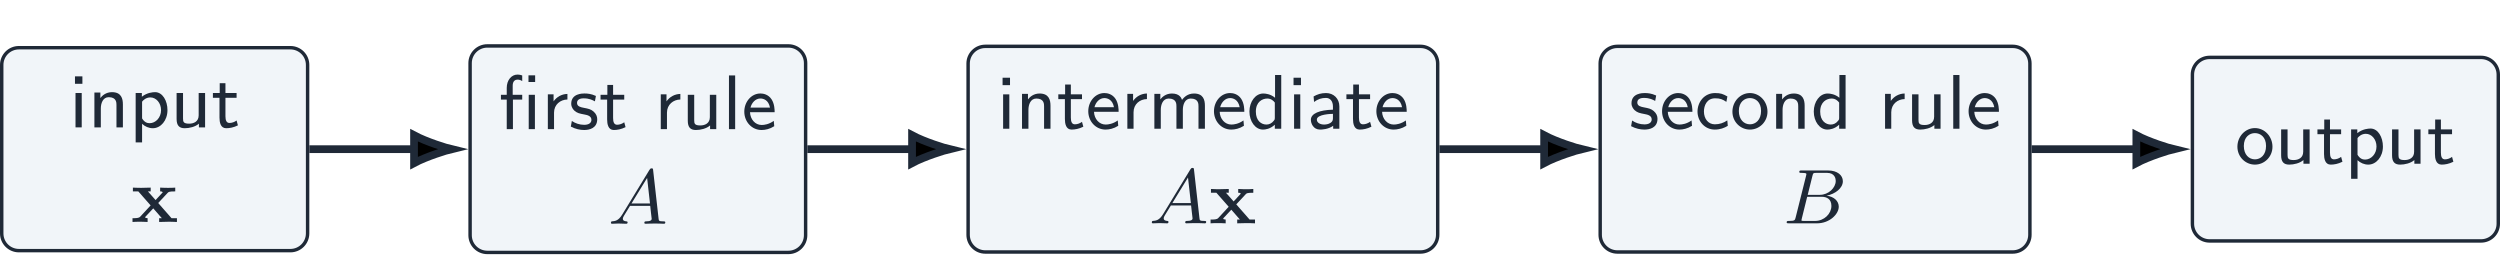
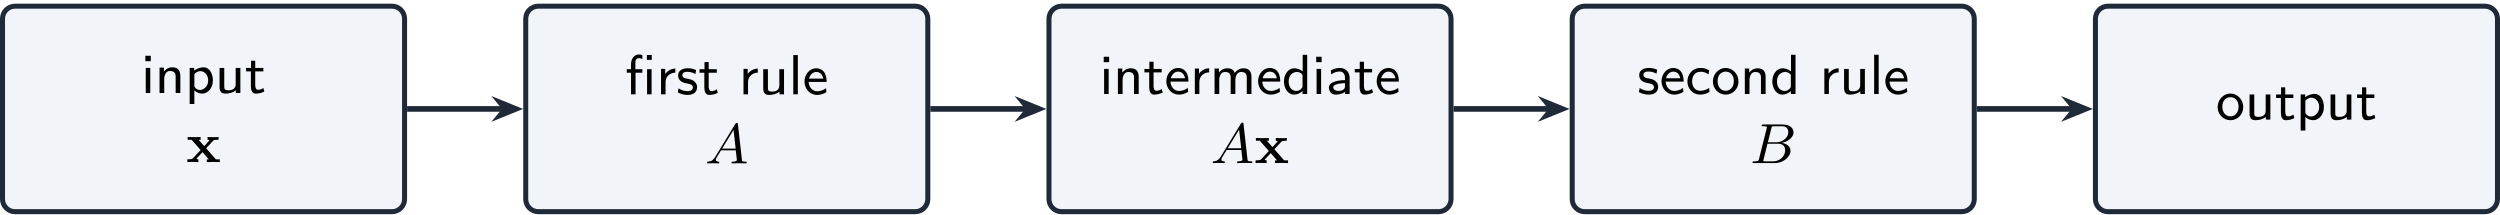
- <svg xmlns="http://www.w3.org/2000/svg" xmlns:xlink="http://www.w3.org/1999/xlink" role="img" aria-labelledby="title desc" version="1.1" width="289.599pt" height="29.44pt" viewBox="-67.019 -72.139 289.599 29.44">
+ <svg xmlns="http://www.w3.org/2000/svg" xmlns:xlink="http://www.w3.org/1999/xlink" role="img" aria-labelledby="title desc" version="1.1" width="396.583pt" height="33.978pt" viewBox="-67.019 -67.601 396.583 33.978">
  <defs>
    <path id="g0-120" d="M3.21-2.197L4.304-3.371C4.402-3.479 4.465-3.542 5.183-3.542V-3.981C4.878-3.954 4.645-3.954 4.349-3.954C4.187-3.954 3.838-3.954 3.434-3.981V-3.542C3.631-3.542 3.676-3.506 3.739-3.443L2.905-2.537L2.017-3.542H2.34V-3.981C1.802-3.963 1.569-3.954 1.264-3.954C1.085-3.954 .735-3.954 .278-3.981V-3.542H.906L2.331-1.919L1.121-.61C.959-.439 .646-.439 .233-.439V0C.538-.027 .771-.027 1.067-.027C1.228-.027 1.578-.027 1.982 0V-.439C1.847-.439 1.695-.475 1.695-.538C1.695-.574 1.748-.628 1.757-.637L2.636-1.578L3.631-.439H3.318V0C3.882-.018 4.089-.027 4.385-.027C4.591-.027 4.923-.027 5.38 0V-.439H4.752L3.21-2.197Z" />
    <path id="g1-65" d="M1.632-1.049C1.193-.332 .798-.305 .439-.278C.377-.269 .332-.197 .332-.117C.332-.063 .368 0 .457 0C.628 0 1.049-.027 1.219-.027C1.417-.027 1.901 0 2.098 0C2.152 0 2.268 0 2.268-.161C2.268-.269 2.161-.278 2.134-.278C2.053-.287 1.713-.305 1.713-.574C1.713-.699 1.811-.87 1.838-.915L2.546-2.071H4.887C4.914-1.865 4.94-1.56 4.967-1.336C5.003-.986 5.057-.592 5.057-.565C5.057-.43 4.932-.278 4.411-.278C4.322-.278 4.205-.278 4.205-.117C4.205-.018 4.277 0 4.34 0C4.51 0 4.725-.018 4.905-.018S5.299-.027 5.443-.027C5.738-.027 5.756-.027 5.972-.018C6.115-.009 6.321 0 6.465 0C6.519 0 6.635 0 6.635-.161C6.635-.278 6.536-.278 6.429-.278C5.891-.278 5.882-.341 5.855-.601L5.227-6.178C5.209-6.375 5.2-6.42 5.048-6.42C4.923-6.42 4.869-6.357 4.797-6.241L1.632-1.049ZM2.717-2.349L4.528-5.308L4.86-2.349H2.717Z" />
    <path id="g1-66" d="M1.462-.681C1.381-.359 1.363-.278 .69-.278C.52-.278 .421-.278 .421-.117C.421 0 .511 0 .672 0H3.936C5.389 0 6.456-1.058 6.456-1.928C6.456-2.564 5.927-3.102 5.039-3.201C6.061-3.398 6.931-4.08 6.931-4.878C6.931-5.577 6.285-6.124 5.218-6.124H2.152C1.991-6.124 1.883-6.124 1.883-5.963C1.883-5.846 1.964-5.846 2.152-5.846C2.188-5.846 2.349-5.846 2.493-5.828C2.645-5.81 2.708-5.792 2.708-5.694C2.708-5.649 2.699-5.613 2.672-5.514L1.462-.681ZM2.86-3.3L3.407-5.496C3.488-5.819 3.506-5.846 3.882-5.846H5.093C6.025-5.846 6.106-5.138 6.106-4.914C6.106-4.116 5.272-3.3 4.259-3.3H2.86ZM2.43-.278C2.304-.278 2.286-.278 2.251-.287C2.161-.296 2.134-.305 2.134-.368C2.134-.395 2.134-.412 2.179-.574L2.798-3.075H4.483C5.039-3.075 5.604-2.833 5.604-2.017C5.604-1.13 4.788-.278 3.712-.278H2.43Z" />
    <path id="g2-105" d="M3.067-.233L2.914-.798C2.681-.619 2.367-.511 2.089-.511C1.739-.511 1.623-.825 1.623-1.291V-3.425H2.914V-3.981H1.623V-5.12H.959V-3.981H.17V-3.425H.933V-1.13C.933-.601 1.049 .099 1.704 .099C2.098 .099 2.564 .018 3.067-.233Z" />
    <path id="g2-109" d="M4.026 0V-3.981H3.282V-1.39C3.282-.672 2.717-.43 2.179-.43C1.533-.43 1.47-.637 1.47-1.022V-3.981H.726V-.977C.726-.215 1.031 .099 1.668 .099C2.188 .099 2.887-.054 3.309-.43V0H4.026Z" />
    <path id="g2-125" d="M4.214-5.461V-6.232H3.443V-5.461H4.214ZM4.187 0V-3.981H3.47V0H4.187ZM2.717-3.425V-3.981H1.614V-5.039C1.614-5.613 1.946-5.738 2.161-5.738C2.322-5.738 2.529-5.703 2.717-5.568V-6.223C2.645-6.25 2.421-6.321 2.161-6.321C1.479-6.321 .924-5.685 .924-4.779V-3.981H.251V-3.425H.924V0H1.641V-3.425H2.717Z" />
    <path id="g2-28" d="M3.784 0V-2.591C3.784-3.479 3.129-4.133 2.242-4.133C1.659-4.133 1.228-3.981 .798-3.739L.852-3.102C1.3-3.434 1.739-3.569 2.233-3.569C2.735-3.569 3.04-3.165 3.04-2.582V-2.206C1.497-2.17 .484-1.766 .484-1.04C.484-.619 .762 .099 1.542 .099C1.722 .099 2.502 .081 3.067-.341V0H3.784ZM3.04-1.255C3.04-1.067 3.04-.843 2.717-.655C2.493-.52 2.197-.484 2.017-.484C1.56-.484 1.175-.699 1.175-1.058C1.175-1.695 2.923-1.722 3.04-1.722V-1.255Z" />
    <path id="g2-43" d="M3.829-.332L3.775-.968C3.344-.672 2.869-.511 2.331-.511C1.569-.511 1.067-1.148 1.067-2C1.067-2.69 1.408-3.524 2.367-3.524C2.932-3.524 3.219-3.416 3.667-3.111L3.784-3.739C3.282-4.026 3.004-4.133 2.358-4.133C1.085-4.133 .323-3.058 .323-1.991C.323-.879 1.157 .099 2.322 .099C2.95 .099 3.425-.09 3.829-.332Z" />
    <path id="g2-47" d="M4.008 0V-6.223H3.291V-3.587C2.789-4.008 2.215-4.08 1.928-4.08C1.022-4.08 .323-3.138 .323-1.991C.323-.834 1.013 .099 1.892 .099C2.161 .099 2.726 .036 3.264-.466V0H4.008ZM3.264-1.264C3.264-1.094 3.264-1.076 3.165-.95C2.923-.628 2.618-.484 2.295-.484C1.713-.484 1.067-.906 1.067-1.982C1.067-3.129 1.829-3.497 2.394-3.497C2.806-3.497 3.093-3.264 3.264-3.031V-1.264Z" />
    <path id="g2-50" d="M3.829-1.964C3.829-2.242 3.82-2.923 3.47-3.461C3.093-4.026 2.52-4.133 2.179-4.133C1.139-4.133 .314-3.174 .314-2.026C.314-.843 1.193 .099 2.313 .099C2.744 .099 3.264-.009 3.784-.341L3.73-.959C3.165-.556 2.636-.484 2.322-.484C1.578-.484 1.004-1.139 .977-1.964H3.829ZM3.291-2.493H1.031C1.175-3.067 1.614-3.551 2.179-3.551C2.511-3.551 3.12-3.398 3.291-2.493Z" />
    <path id="g2-66" d="M1.453 0V-3.981H.735V0H1.453ZM1.533-5.048V-5.909H.672V-5.048H1.533Z" />
    <path id="g2-72" d="M1.453 0V-6.223H.735V0H1.453Z" />
    <path id="g2-75" d="M6.581 0V-2.663C6.581-3.327 6.402-4.08 5.317-4.08C4.564-4.08 4.142-3.622 3.927-3.344C3.865-3.524 3.676-4.08 2.762-4.08C2.053-4.08 1.623-3.667 1.417-3.398V-4.035H.726V0H1.47V-2.188C1.47-2.78 1.704-3.497 2.385-3.497C3.282-3.497 3.282-2.86 3.282-2.6V0H4.026V-2.188C4.026-2.78 4.259-3.497 4.94-3.497C5.837-3.497 5.837-2.86 5.837-2.6V0H6.581Z" />
    <path id="g2-77" d="M4.026 0V-2.663C4.026-3.327 3.847-4.08 2.762-4.08C2.053-4.08 1.623-3.667 1.417-3.398V-4.035H.726V0H1.47V-2.188C1.47-2.78 1.704-3.497 2.385-3.497C3.282-3.497 3.282-2.86 3.282-2.6V0H4.026Z" />
    <path id="g2-81" d="M4.331-1.973C4.331-3.147 3.434-4.133 2.295-4.133C1.184-4.133 .269-3.165 .269-1.973C.269-.789 1.21 .099 2.295 .099C3.407 .099 4.331-.807 4.331-1.973ZM3.587-2.062C3.587-1.022 2.959-.511 2.304-.511C1.614-.511 1.013-1.049 1.013-2.062C1.013-3.111 1.686-3.551 2.295-3.551C2.941-3.551 3.587-3.093 3.587-2.062Z" />
    <path id="g2-84" d="M4.429-2C4.429-3.075 3.865-4.08 2.995-4.08C2.744-4.08 2.08-4.035 1.462-3.551V-3.981H.744V1.739H1.488V-.412C1.82-.099 2.268 .099 2.735 .099C3.64 .099 4.429-.789 4.429-2ZM3.685-1.991C3.685-1.13 3.058-.484 2.358-.484C2.071-.484 1.748-.601 1.488-1.04V-2.977C1.605-3.138 1.937-3.47 2.448-3.47C3.12-3.47 3.685-2.833 3.685-1.991Z" />
    <path id="g2-96" d="M3.013-3.434V-4.08C2.367-4.071 1.775-3.748 1.408-3.219V-4.035H.744V0H1.462V-1.91C1.462-2.851 2.197-3.425 3.013-3.434Z" />
    <path id="g2-98" d="M3.318-1.157C3.318-1.47 3.192-1.784 2.878-2.053C2.573-2.313 2.304-2.367 1.748-2.475C1.426-2.537 .977-2.618 .977-3.04C.977-3.569 1.614-3.569 1.748-3.569C2.403-3.569 2.789-3.362 3.049-3.219L3.165-3.847C2.609-4.098 2.197-4.133 1.829-4.133C1.623-4.133 .305-4.133 .305-2.95C.305-2.52 .565-2.251 .664-2.152C1.004-1.856 1.237-1.811 1.847-1.695C2.134-1.641 2.645-1.542 2.645-1.085C2.645-.502 1.919-.502 1.802-.502C1.273-.502 .762-.681 .377-.95L.26-.296C.798-.009 1.345 .099 1.802 .099C2.385 .099 3.318-.09 3.318-1.157Z" />
  </defs>
  <g id="page1">
-     <g stroke-miterlimit="10" transform="matrix(.996264 0 0 -.996264 -49.10291 -54.85881)" fill="#000" stroke="#000" stroke-width="0.4">
-       <g stroke="#1f2937" fill="#f1f5f9">
-         <g stroke="#1f2937" fill="#f1f5f9">
-           <path d="M15.783 11.798H-15.783C-16.888 11.798-17.783 10.903-17.783 9.798V-9.798C-17.783-10.903-16.888-11.798-15.783-11.798H15.783C16.888-11.798 17.783-10.903 17.783-9.798V9.798C17.783 10.903 16.888 11.798 15.783 11.798ZM-17.783-11.798" />
+     <g stroke-miterlimit="10" transform="matrix(.996264 0 0 -.996264 -34.73043 -50.32106)" fill="#000" stroke="#000" stroke-width="0.4">
+       <g stroke="#1f2937" fill="#f1f5f9" stroke-width="0.8">
+         <g stroke="#1f2937" fill="#f1f5f9" stroke-width="0.8">
+           <path d="M30.009 16.36H-30.009C-31.114 16.36-32.009 15.465-32.009 14.36V-14.36C-32.009-15.465-31.114-16.36-30.009-16.36H30.009C31.114-16.36 32.009-15.465 32.009-14.36V14.36C32.009 15.465 31.114 16.36 30.009 16.36ZM-32.009-16.36" />
        </g>
-         <g transform="matrix(1.00375 0 0 -1.00375 39.34655 -63.53003)" stroke="none" fill="#1f2937">
-           <use x="-49.103" y="-65.818" xlink:href="#g2-66" />
-           <use x="-46.906" y="-65.818" xlink:href="#g2-77" />
-           <use x="-42.145" y="-65.818" xlink:href="#g2-84" />
-           <use x="-37.384" y="-65.818" xlink:href="#g2-109" />
-           <use x="-32.623" y="-65.818" xlink:href="#g2-105" />
-           <use x="-41.999" y="-54.859" xlink:href="#g0-120" />
+         <g transform="matrix(1.00375 0 0 -1.00375 24.92017 -58.97527)" stroke="none" fill="#000">
+           <use x="-34.73" y="-61.28" xlink:href="#g2-66" />
+           <use x="-32.534" y="-61.28" xlink:href="#g2-77" />
+           <use x="-27.773" y="-61.28" xlink:href="#g2-84" />
+           <use x="-23.011" y="-61.28" xlink:href="#g2-109" />
+           <use x="-18.25" y="-61.28" xlink:href="#g2-105" />
+           <use x="-27.627" y="-50.321" xlink:href="#g0-120" />
        </g>
      </g>
-       <g stroke="#1f2937" fill="#f1f5f9">
-         <g stroke="#1f2937" fill="#f1f5f9">
-           <path d="M73.689 12.005H38.677C37.572 12.005 36.677 11.11 36.677 10.005V-10.005C36.677-11.11 37.572-12.005 38.677-12.005H73.689C74.794-12.005 75.689-11.11 75.689-10.005V10.005C75.689 11.11 74.794 12.005 73.689 12.005ZM36.677-12.005" />
+       <g stroke="#1f2937" fill="#f1f5f9" stroke-width="0.8">
+         <g stroke="#1f2937" fill="#f1f5f9" stroke-width="0.8">
+           <path d="M113.322 16.36H53.303C52.199 16.36 51.303 15.465 51.303 14.36V-14.36C51.303-15.465 52.199-16.36 53.303-16.36H113.322C114.427-16.36 115.322-15.465 115.322-14.36V14.36C115.322 15.465 114.427 16.36 113.322 16.36ZM51.303-16.36" />
        </g>
-         <g transform="matrix(1.00375 0 0 -1.00375 89.29709 -63.73703)" stroke="none" fill="#1f2937">
-           <use x="-49.103" y="-65.818" xlink:href="#g2-125" />
-           <use x="-44.162" y="-65.818" xlink:href="#g2-96" />
-           <use x="-41.015" y="-65.818" xlink:href="#g2-98" />
-           <use x="-37.482" y="-65.818" xlink:href="#g2-105" />
-           <use x="-31.08" y="-65.818" xlink:href="#g2-96" />
-           <use x="-27.933" y="-65.818" xlink:href="#g2-109" />
-           <use x="-23.172" y="-65.818" xlink:href="#g2-72" />
-           <use x="-20.975" y="-65.818" xlink:href="#g2-50" />
-           <use x="-36.445" y="-54.859" xlink:href="#g1-65" />
+         <g transform="matrix(1.00375 0 0 -1.00375 102.0004 -59.18227)" stroke="none" fill="#000">
+           <use x="-34.73" y="-61.28" xlink:href="#g2-125" />
+           <use x="-29.79" y="-61.28" xlink:href="#g2-96" />
+           <use x="-26.643" y="-61.28" xlink:href="#g2-98" />
+           <use x="-23.11" y="-61.28" xlink:href="#g2-105" />
+           <use x="-16.708" y="-61.28" xlink:href="#g2-96" />
+           <use x="-13.561" y="-61.28" xlink:href="#g2-109" />
+           <use x="-8.8" y="-61.28" xlink:href="#g2-72" />
+           <use x="-6.603" y="-61.28" xlink:href="#g2-50" />
+           <use x="-22.073" y="-50.321" xlink:href="#g1-65" />
        </g>
      </g>
-       <g stroke="#1f2937" fill="#f1f5f9">
-         <g stroke="#1f2937" fill="#f1f5f9">
-           <path d="M147.183 11.956H96.583C95.479 11.956 94.583 11.061 94.583 9.956V-9.956C94.583-11.061 95.479-11.956 96.583-11.956H147.183C148.288-11.956 149.183-11.061 149.183-9.956V9.956C149.183 11.061 148.288 11.956 147.183 11.956ZM94.583-11.956" />
+       <g stroke="#1f2937" fill="#f1f5f9" stroke-width="0.8">
+         <g stroke="#1f2937" fill="#f1f5f9" stroke-width="0.8">
+           <path d="M196.635 16.36H136.616C135.512 16.36 134.616 15.465 134.616 14.36V-14.36C134.616-15.465 135.512-16.36 136.616-16.36H196.635C197.739-16.36 198.635-15.465 198.635-14.36V14.36C198.635 15.465 197.739 16.36 196.635 16.36ZM134.616-16.36" />
        </g>
-         <g transform="matrix(1.00375 0 0 -1.00375 147.2031 -63.68753)" stroke="none" fill="#1f2937">
-           <use x="-49.103" y="-65.818" xlink:href="#g2-66" />
-           <use x="-46.906" y="-65.818" xlink:href="#g2-77" />
-           <use x="-42.145" y="-65.818" xlink:href="#g2-105" />
-           <use x="-38.818" y="-65.818" xlink:href="#g2-50" />
-           <use x="-34.721" y="-65.818" xlink:href="#g2-96" />
-           <use x="-31.574" y="-65.818" xlink:href="#g2-75" />
-           <use x="-24.257" y="-65.818" xlink:href="#g2-50" />
-           <use x="-20.159" y="-65.818" xlink:href="#g2-47" />
-           <use x="-15.398" y="-65.818" xlink:href="#g2-66" />
-           <use x="-13.202" y="-65.818" xlink:href="#g2-28" />
-           <use x="-8.772" y="-65.818" xlink:href="#g2-105" />
-           <use x="-5.446" y="-65.818" xlink:href="#g2-50" />
-           <use x="-31.48" y="-54.859" xlink:href="#g1-65" />
-           <use x="-24.57" y="-54.859" xlink:href="#g0-120" />
+         <g transform="matrix(1.00375 0 0 -1.00375 177.5192 -59.13277)" stroke="none" fill="#000">
+           <use x="-34.73" y="-61.28" xlink:href="#g2-66" />
+           <use x="-32.534" y="-61.28" xlink:href="#g2-77" />
+           <use x="-27.773" y="-61.28" xlink:href="#g2-105" />
+           <use x="-24.446" y="-61.28" xlink:href="#g2-50" />
+           <use x="-20.348" y="-61.28" xlink:href="#g2-96" />
+           <use x="-17.201" y="-61.28" xlink:href="#g2-75" />
+           <use x="-9.885" y="-61.28" xlink:href="#g2-50" />
+           <use x="-5.787" y="-61.28" xlink:href="#g2-47" />
+           <use x="-1.026" y="-61.28" xlink:href="#g2-66" />
+           <use x="1.171" y="-61.28" xlink:href="#g2-28" />
+           <use x="5.6" y="-61.28" xlink:href="#g2-105" />
+           <use x="8.927" y="-61.28" xlink:href="#g2-50" />
+           <use x="-17.108" y="-50.321" xlink:href="#g1-65" />
+           <use x="-10.198" y="-50.321" xlink:href="#g0-120" />
        </g>
      </g>
-       <g stroke="#1f2937" fill="#f1f5f9">
-         <g stroke="#1f2937" fill="#f1f5f9">
-           <path d="M216.042 11.956H170.077C168.973 11.956 168.077 11.061 168.077 9.956V-9.956C168.077-11.061 168.973-11.956 170.077-11.956H216.042C217.147-11.956 218.042-11.061 218.042-9.956V9.956C218.042 11.061 217.147 11.956 216.042 11.956ZM168.077-11.956" />
+       <g stroke="#1f2937" fill="#f1f5f9" stroke-width="0.8">
+         <g stroke="#1f2937" fill="#f1f5f9" stroke-width="0.8">
+           <path d="M279.948 16.36H219.929C218.824 16.36 217.929 15.465 217.929 14.36V-14.36C217.929-15.465 218.824-16.36 219.929-16.36H279.948C281.052-16.36 281.948-15.465 281.948-14.36V14.36C281.948 15.465 281.052 16.36 279.948 16.36ZM217.929-16.36" />
        </g>
-         <g transform="matrix(1.00375 0 0 -1.00375 220.6972 -63.68753)" stroke="none" fill="#1f2937">
-           <use x="-49.103" y="-65.818" xlink:href="#g2-98" />
-           <use x="-45.57" y="-65.818" xlink:href="#g2-50" />
-           <use x="-41.473" y="-65.818" xlink:href="#g2-43" />
-           <use x="-37.375" y="-65.818" xlink:href="#g2-81" />
-           <use x="-32.766" y="-65.818" xlink:href="#g2-77" />
-           <use x="-28.005" y="-65.818" xlink:href="#g2-47" />
-           <use x="-20.168" y="-65.818" xlink:href="#g2-96" />
-           <use x="-17.021" y="-65.818" xlink:href="#g2-109" />
-           <use x="-12.26" y="-65.818" xlink:href="#g2-72" />
-           <use x="-10.063" y="-65.818" xlink:href="#g2-50" />
-           <use x="-31.244" y="-54.859" xlink:href="#g1-66" />
+         <g transform="matrix(1.00375 0 0 -1.00375 263.1495 -59.13277)" stroke="none" fill="#000">
+           <use x="-34.73" y="-61.28" xlink:href="#g2-98" />
+           <use x="-31.198" y="-61.28" xlink:href="#g2-50" />
+           <use x="-27.1" y="-61.28" xlink:href="#g2-43" />
+           <use x="-23.002" y="-61.28" xlink:href="#g2-81" />
+           <use x="-18.394" y="-61.28" xlink:href="#g2-77" />
+           <use x="-13.633" y="-61.28" xlink:href="#g2-47" />
+           <use x="-5.796" y="-61.28" xlink:href="#g2-96" />
+           <use x="-2.649" y="-61.28" xlink:href="#g2-109" />
+           <use x="2.112" y="-61.28" xlink:href="#g2-72" />
+           <use x="4.309" y="-61.28" xlink:href="#g2-50" />
+           <use x="-16.872" y="-50.321" xlink:href="#g1-66" />
        </g>
      </g>
-       <g stroke="#1f2937" fill="#f1f5f9">
-         <g stroke="#1f2937" fill="#f1f5f9">
-           <path d="M270.502 10.67H238.936C237.832 10.67 236.936 9.774 236.936 8.67V-8.67C236.936-9.774 237.832-10.67 238.936-10.67H270.502C271.607-10.67 272.502-9.774 272.502-8.67V8.67C272.502 9.774 271.607 10.67 270.502 10.67ZM236.936-10.67" />
+       <g stroke="#1f2937" fill="#f1f5f9" stroke-width="0.8">
+         <g stroke="#1f2937" fill="#f1f5f9" stroke-width="0.8">
+           <path d="M363.26 16.36H303.242C302.137 16.36 301.242 15.465 301.242 14.36V-14.36C301.242-15.465 302.137-16.36 303.242-16.36H363.26C364.365-16.36 365.26-15.465 365.26-14.36V14.36C365.26 15.465 364.365 16.36 363.26 16.36ZM301.242-16.36" />
        </g>
-         <g transform="matrix(1.00375 0 0 -1.00375 291.1858 -56.76103)" stroke="none" fill="#1f2937">
-           <use x="-49.103" y="-54.859" xlink:href="#g2-81" />
-           <use x="-44.494" y="-54.859" xlink:href="#g2-109" />
-           <use x="-39.733" y="-54.859" xlink:href="#g2-105" />
-           <use x="-36.407" y="-54.859" xlink:href="#g2-84" />
-           <use x="-31.645" y="-54.859" xlink:href="#g2-109" />
-           <use x="-26.884" y="-54.859" xlink:href="#g2-105" />
+         <g transform="matrix(1.00375 0 0 -1.00375 355.2913 -52.20627)" stroke="none" fill="#000">
+           <use x="-34.73" y="-50.321" xlink:href="#g2-81" />
+           <use x="-30.122" y="-50.321" xlink:href="#g2-109" />
+           <use x="-25.361" y="-50.321" xlink:href="#g2-105" />
+           <use x="-22.034" y="-50.321" xlink:href="#g2-84" />
+           <use x="-17.273" y="-50.321" xlink:href="#g2-109" />
+           <use x="-12.512" y="-50.321" xlink:href="#g2-105" />
        </g>
      </g>
      <g stroke="#1f2937" stroke-width="0.9">
-         <path d="M17.983 0H30.159" fill="none" />
-         <g transform="translate(30.15904)" stroke-dasharray="none" stroke-dashoffset="0.0" stroke-linejoin="miter">
-           <path d="M4.346 0C3.812 .126 1.466 .842 0 1.62V-1.62C1.466-.842 3.812-.126 4.346 0Z" />
+         <path d="M32.409 0H47.861" fill="none" />
+         <g fill="#1f2937" transform="translate(45.90344)" stroke-dasharray="none" stroke-dashoffset="0.0" stroke-linejoin="miter" stroke-width="0.844">
+           <path d="M3.864 0L1.309 1.037L2.169 0L1.309-1.037Z" />
        </g>
      </g>
      <g stroke="#1f2937" stroke-width="0.9">
-         <path d="M75.889 0H88.065" fill="none" />
-         <g transform="translate(88.06511)" stroke-dasharray="none" stroke-dashoffset="0.0" stroke-linejoin="miter">
-           <path d="M4.346 0C3.812 .126 1.466 .842 0 1.62V-1.62C1.466-.842 3.812-.126 4.346 0Z" />
+         <path d="M115.722 0H131.174" fill="none" />
+         <g fill="#1f2937" transform="translate(129.2162)" stroke-dasharray="none" stroke-dashoffset="0.0" stroke-linejoin="miter" stroke-width="0.844">
+           <path d="M3.864 0L1.309 1.037L2.169 0L1.309-1.037Z" />
        </g>
      </g>
      <g stroke="#1f2937" stroke-width="0.9">
-         <path d="M149.383 0H161.559" fill="none" />
-         <g transform="translate(161.5592)" stroke-dasharray="none" stroke-dashoffset="0.0" stroke-linejoin="miter">
-           <path d="M4.346 0C3.812 .126 1.466 .842 0 1.62V-1.62C1.466-.842 3.812-.126 4.346 0Z" />
+         <path d="M199.035 0H214.487" fill="none" />
+         <g fill="#1f2937" transform="translate(212.529)" stroke-dasharray="none" stroke-dashoffset="0.0" stroke-linejoin="miter" stroke-width="0.844">
+           <path d="M3.864 0L1.309 1.037L2.169 0L1.309-1.037Z" />
        </g>
      </g>
      <g stroke="#1f2937" stroke-width="0.9">
-         <path d="M218.242 0H230.418" fill="none" />
-         <g transform="translate(230.4183)" stroke-dasharray="none" stroke-dashoffset="0.0" stroke-linejoin="miter">
-           <path d="M4.346 0C3.812 .126 1.466 .842 0 1.62V-1.62C1.466-.842 3.812-.126 4.346 0Z" />
+         <path d="M282.348 0H297.799" fill="none" />
+         <g fill="#1f2937" transform="translate(295.8418)" stroke-dasharray="none" stroke-dashoffset="0.0" stroke-linejoin="miter" stroke-width="0.844">
+           <path d="M3.864 0L1.309 1.037L2.169 0L1.309-1.037Z" />
        </g>
      </g>
    </g>
  </g>
</svg>
